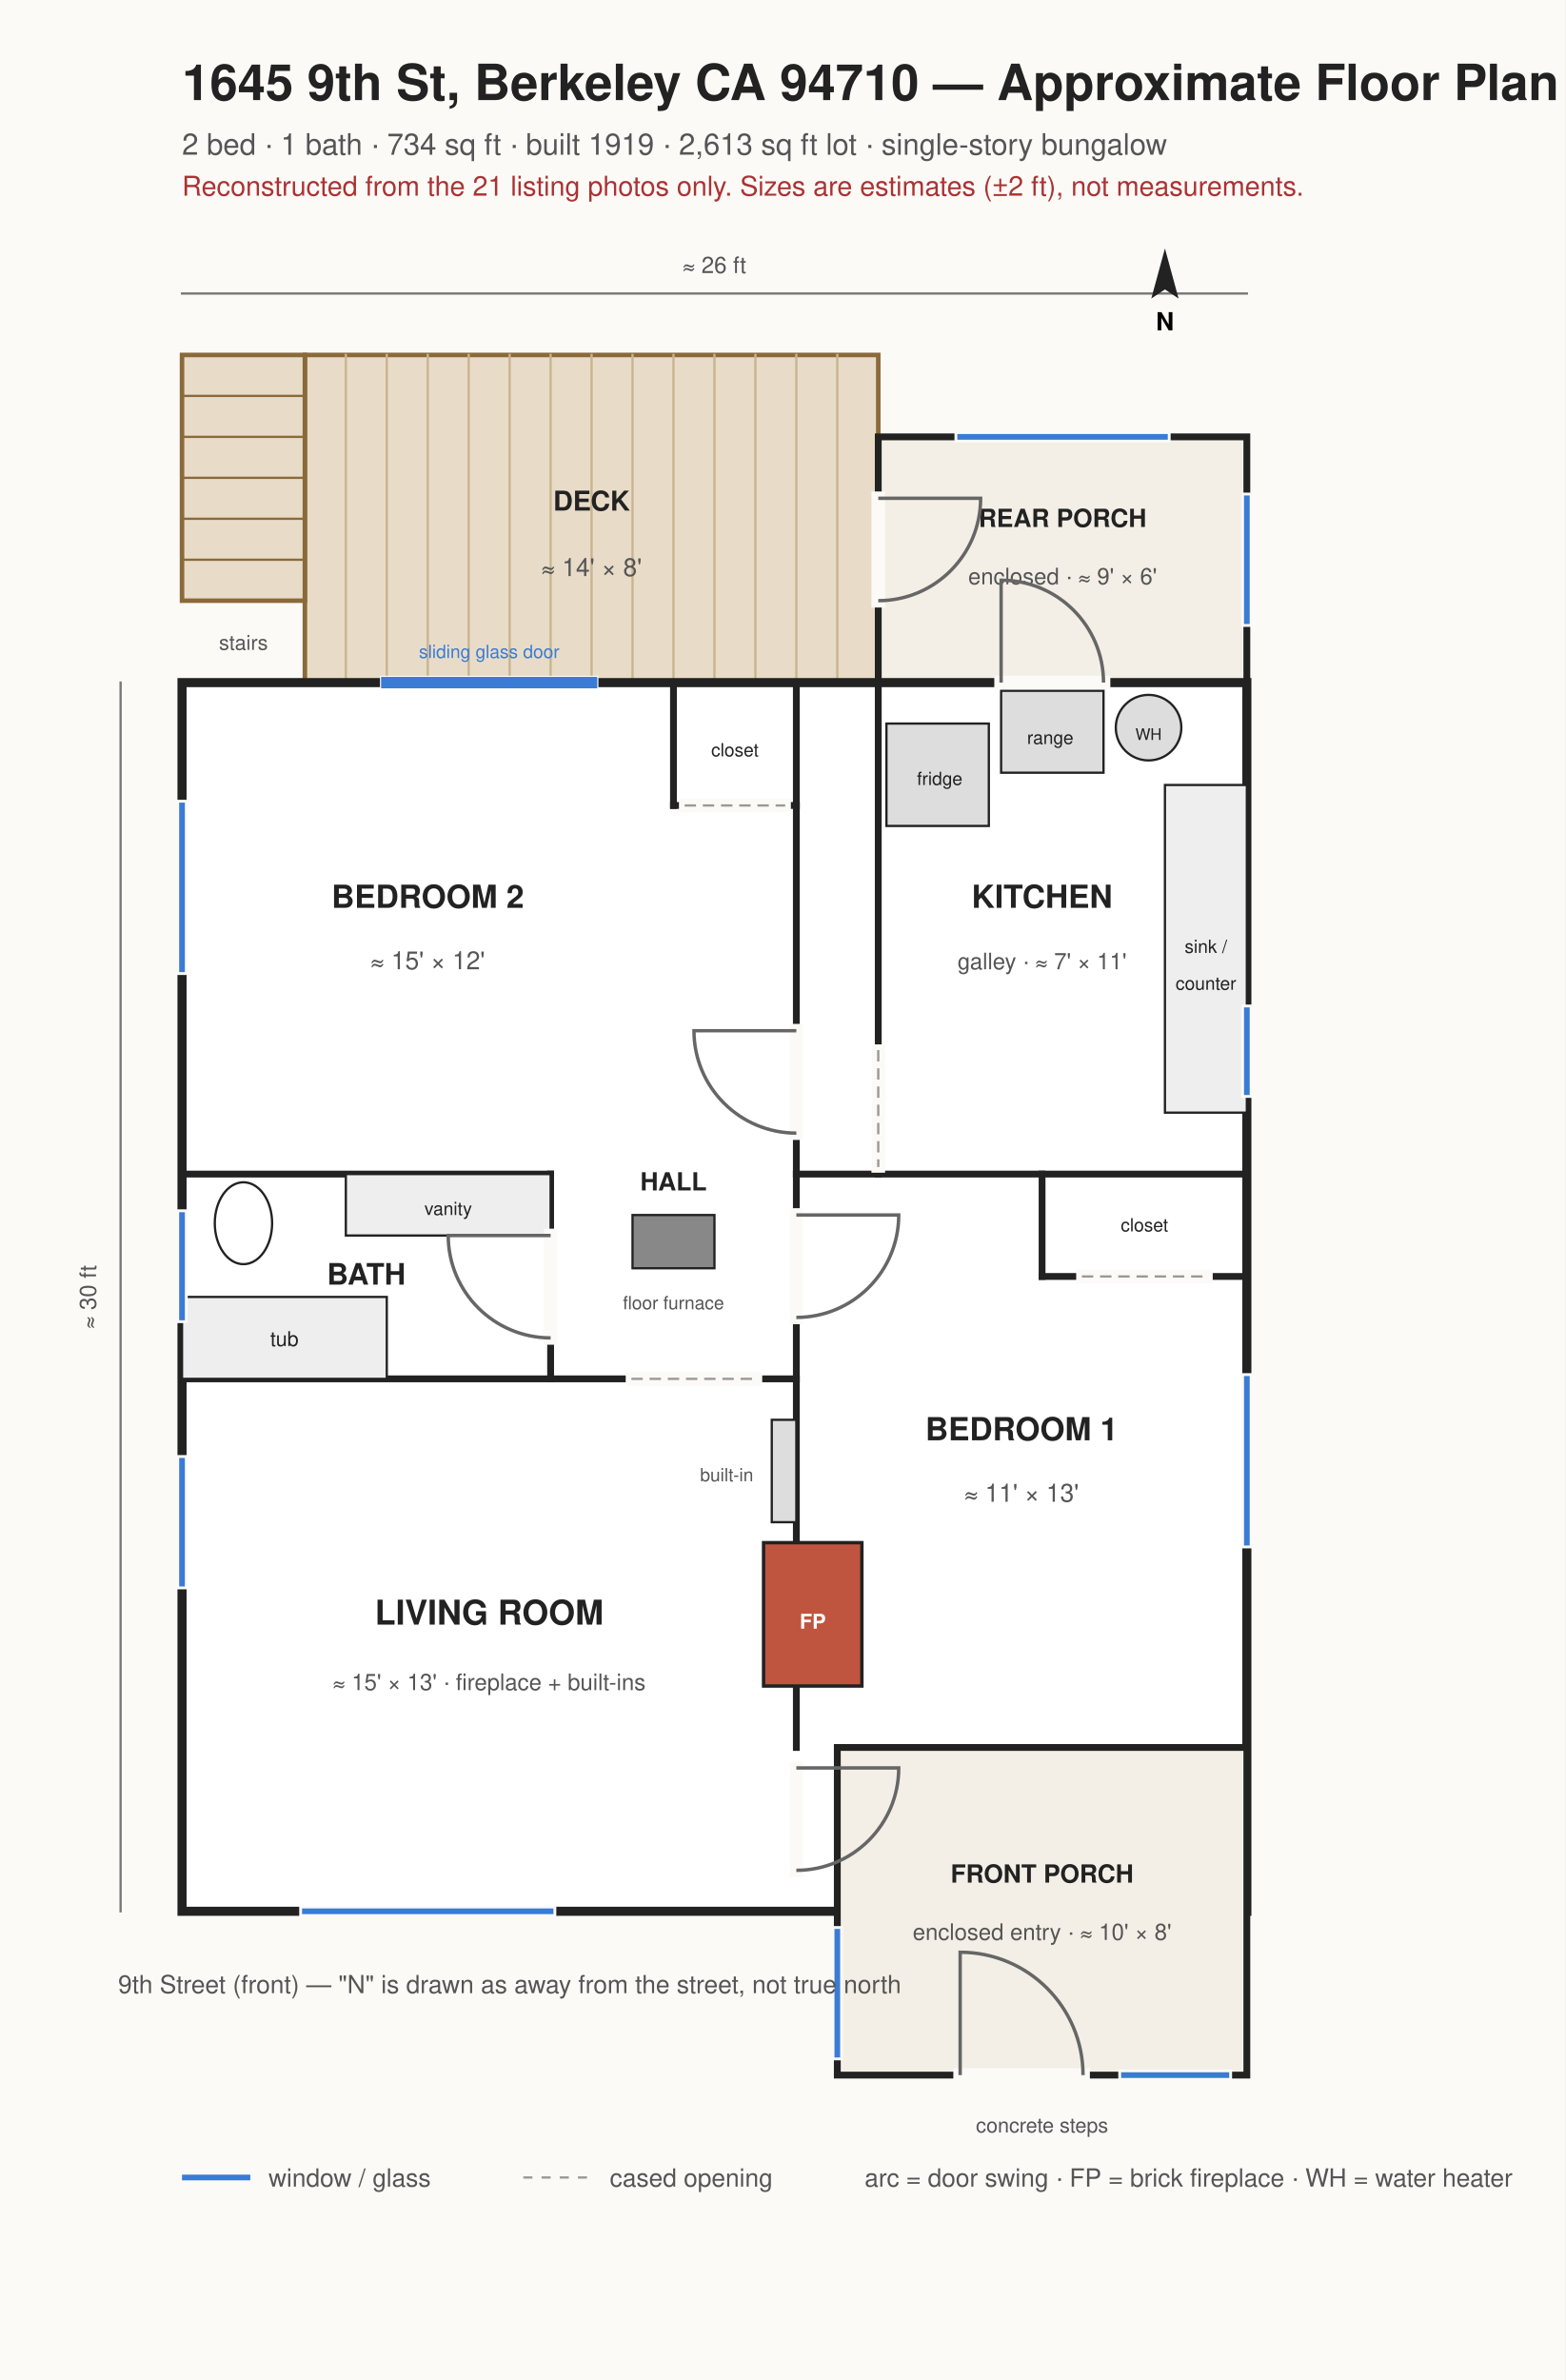
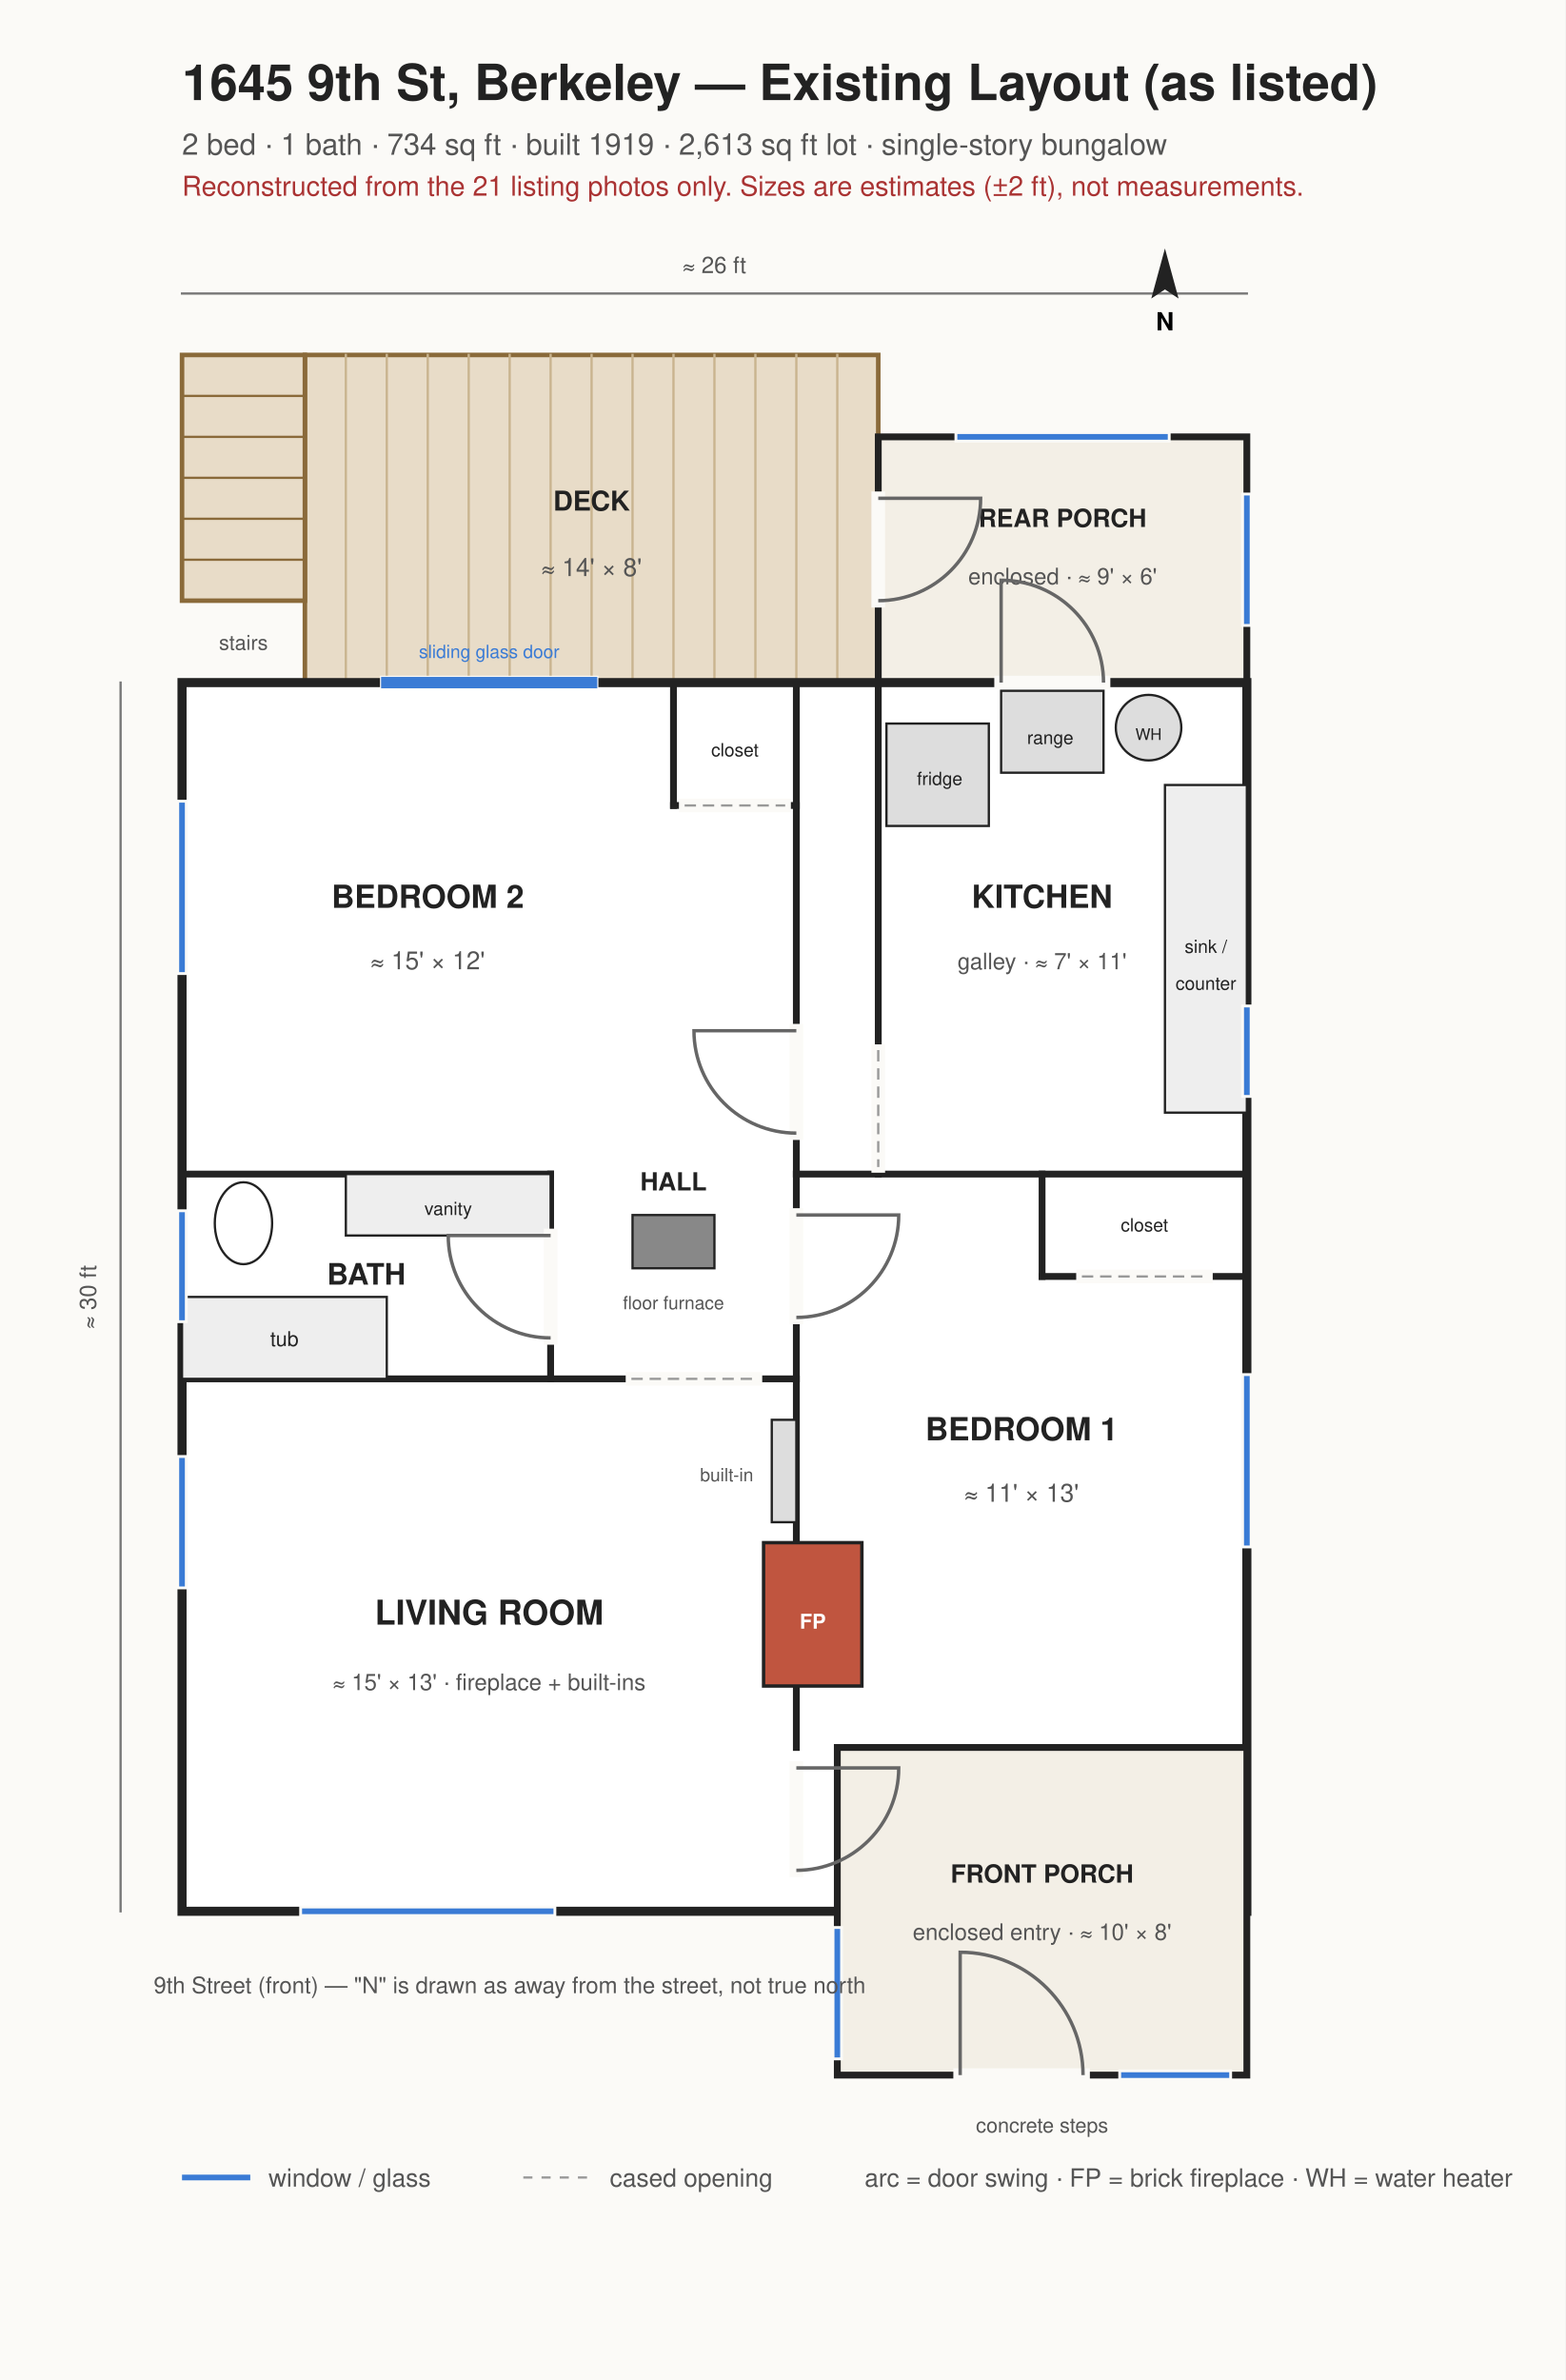
<svg xmlns="http://www.w3.org/2000/svg" width="688" height="1046" viewBox="0 0 688 1046" font-family="Helvetica, Arial, sans-serif">
  <rect width="688" height="1046" fill="#fbfaf7" />
-   <text x="80" y="44" font-size="22" font-weight="bold" fill="#222">1645 9th St, Berkeley CA 94710 — Approximate Floor Plan</text>
+   <text x="80" y="44" font-size="22" font-weight="bold" fill="#222">1645 9th St, Berkeley — Existing Layout (as listed)</text>
  <text x="80" y="68" font-size="13" fill="#555">2 bed · 1 bath · 734 sq ft · built 1919 · 2,613 sq ft lot · single-story bungalow</text>
  <text x="80" y="86" font-size="12" fill="#a33">Reconstructed from the 21 listing photos only. Sizes are estimates (±2 ft), not measurements.</text>
  <rect x="134" y="156" width="252" height="144" fill="#e8dcc8" stroke="#8a6a3a" stroke-width="2" />
  <line x1="152" y1="156" x2="152" y2="300" stroke="#c9b48f" stroke-width="1" stroke-linecap="square" />
  <line x1="170" y1="156" x2="170" y2="300" stroke="#c9b48f" stroke-width="1" stroke-linecap="square" />
  <line x1="188" y1="156" x2="188" y2="300" stroke="#c9b48f" stroke-width="1" stroke-linecap="square" />
  <line x1="206" y1="156" x2="206" y2="300" stroke="#c9b48f" stroke-width="1" stroke-linecap="square" />
  <line x1="224" y1="156" x2="224" y2="300" stroke="#c9b48f" stroke-width="1" stroke-linecap="square" />
  <line x1="242" y1="156" x2="242" y2="300" stroke="#c9b48f" stroke-width="1" stroke-linecap="square" />
  <line x1="260" y1="156" x2="260" y2="300" stroke="#c9b48f" stroke-width="1" stroke-linecap="square" />
  <line x1="278" y1="156" x2="278" y2="300" stroke="#c9b48f" stroke-width="1" stroke-linecap="square" />
  <line x1="296" y1="156" x2="296" y2="300" stroke="#c9b48f" stroke-width="1" stroke-linecap="square" />
  <line x1="314" y1="156" x2="314" y2="300" stroke="#c9b48f" stroke-width="1" stroke-linecap="square" />
  <line x1="332" y1="156" x2="332" y2="300" stroke="#c9b48f" stroke-width="1" stroke-linecap="square" />
  <line x1="350" y1="156" x2="350" y2="300" stroke="#c9b48f" stroke-width="1" stroke-linecap="square" />
  <line x1="368" y1="156" x2="368" y2="300" stroke="#c9b48f" stroke-width="1" stroke-linecap="square" />
  <text x="260" y="224.4" font-size="12" text-anchor="middle" fill="#222" font-weight="bold">DECK</text>
  <text x="260" y="253.2" font-size="11" text-anchor="middle" fill="#555" font-weight="normal">≈ 14' × 8'</text>
  <rect x="80" y="156" width="54" height="108" fill="#e8dcc8" stroke="#8a6a3a" stroke-width="2" />
  <line x1="80" y1="174" x2="134" y2="174" stroke="#8a6a3a" stroke-width="1" stroke-linecap="square" />
  <line x1="80" y1="192" x2="134" y2="192" stroke="#8a6a3a" stroke-width="1" stroke-linecap="square" />
  <line x1="80" y1="210" x2="134" y2="210" stroke="#8a6a3a" stroke-width="1" stroke-linecap="square" />
  <line x1="80" y1="228" x2="134" y2="228" stroke="#8a6a3a" stroke-width="1" stroke-linecap="square" />
  <line x1="80" y1="246" x2="134" y2="246" stroke="#8a6a3a" stroke-width="1" stroke-linecap="square" />
  <text x="107.0" y="285.6" font-size="9" text-anchor="middle" fill="#555" font-weight="normal">stairs</text>
  <rect x="386" y="192" width="162" height="108" fill="#f3efe6" stroke="#222" stroke-width="3" />
  <text x="467.0" y="231.6" font-size="11" text-anchor="middle" fill="#222" font-weight="bold">REAR PORCH</text>
  <text x="467.0" y="256.8" font-size="10" text-anchor="middle" fill="#555" font-weight="normal">enclosed · ≈ 9' × 6'</text>
  <line x1="422" y1="192" x2="512" y2="192" stroke="#fbfaf7" stroke-width="5" stroke-linecap="square" />
  <line x1="422" y1="192" x2="512" y2="192" stroke="#3a7bd5" stroke-width="2.5" stroke-linecap="square" />
  <line x1="386" y1="219.0" x2="386" y2="264.0" stroke="#fbfaf7" stroke-width="6" stroke-linecap="square" />
  <path d="M386,219.0 L431.0,219.0 A45.0,45.0 0 0 1 386,264.0" fill="none" stroke="#666" stroke-width="1.5" />
  <line x1="548" y1="219.0" x2="548" y2="273.0" stroke="#fbfaf7" stroke-width="5" stroke-linecap="square" />
  <line x1="548" y1="219.0" x2="548" y2="273.0" stroke="#3a7bd5" stroke-width="2.5" stroke-linecap="square" />
  <rect x="80" y="300" width="468" height="540" fill="#fff" stroke="#222" stroke-width="4" />
  <rect x="368" y="768" width="180" height="144" fill="#f3efe6" stroke="#222" stroke-width="3" />
  <text x="458" y="827.4" font-size="11" text-anchor="middle" fill="#222" font-weight="bold">FRONT PORCH</text>
  <text x="458" y="852.6" font-size="10" text-anchor="middle" fill="#555" font-weight="normal">enclosed entry · ≈ 10' × 8'</text>
  <line x1="422" y1="912" x2="476" y2="912" stroke="#fbfaf7" stroke-width="6" stroke-linecap="square" />
  <path d="M422,912 L422,858 A54,54 0 0 1 476,912" fill="none" stroke="#666" stroke-width="1.5" />
  <line x1="368" y1="849.0" x2="368" y2="903.0" stroke="#fbfaf7" stroke-width="5" stroke-linecap="square" />
  <line x1="368" y1="849.0" x2="368" y2="903.0" stroke="#3a7bd5" stroke-width="2.5" stroke-linecap="square" />
  <line x1="494" y1="912" x2="539.0" y2="912" stroke="#fbfaf7" stroke-width="5" stroke-linecap="square" />
  <line x1="494" y1="912" x2="539.0" y2="912" stroke="#3a7bd5" stroke-width="2.5" stroke-linecap="square" />
  <text x="458" y="937.2" font-size="9" text-anchor="middle" fill="#555" font-weight="normal">concrete steps</text>
  <line x1="350" y1="300" x2="350" y2="516" stroke="#222" stroke-width="3" stroke-linecap="square" />
-   <line x1="350" y1="300" x2="386" y2="300" stroke="#222" stroke-width="0" stroke-linecap="square" />
  <line x1="386" y1="300" x2="386" y2="516" stroke="#222" stroke-width="3" stroke-linecap="square" />
  <line x1="350" y1="516" x2="548" y2="516" stroke="#222" stroke-width="3" stroke-linecap="square" />
  <line x1="80" y1="516" x2="242" y2="516" stroke="#222" stroke-width="3" stroke-linecap="square" />
  <line x1="80" y1="606" x2="350" y2="606" stroke="#222" stroke-width="3" stroke-linecap="square" />
  <line x1="242" y1="516" x2="242" y2="606" stroke="#222" stroke-width="3" stroke-linecap="square" />
  <line x1="350" y1="516" x2="350" y2="768" stroke="#222" stroke-width="3" stroke-linecap="square" />
-   <line x1="296" y1="300" x2="296" y2="354" stroke="#222" stroke-width="3" stroke-linecap="square" />
-   <line x1="296" y1="354" x2="350" y2="354" stroke="#222" stroke-width="3" stroke-linecap="square" />
  <line x1="458" y1="516" x2="458" y2="561.0" stroke="#222" stroke-width="3" stroke-linecap="square" />
  <line x1="458" y1="561.0" x2="548" y2="561.0" stroke="#222" stroke-width="3" stroke-linecap="square" />
  <rect x="335.6" y="678" width="43.2" height="63.0" fill="#c0553f" stroke="#222" stroke-width="1.5" />
  <text x="357.2" y="715.8" font-size="9" text-anchor="middle" fill="#fff" font-weight="bold">FP</text>
  <rect x="339.2" y="624" width="10.8" height="45.0" fill="#ddd" stroke="#222" stroke-width="1" />
  <text x="319.4" y="651.0" font-size="8" text-anchor="middle" fill="#555" font-weight="normal">built-in</text>
+   <rect x="80" y="570" width="90" height="36" fill="#eee" stroke="#222" stroke-width="1" />
+   <text x="125.0" y="591.6" font-size="9" text-anchor="middle" fill="#222" font-weight="normal">tub</text>
+   <rect x="152" y="516" width="90" height="27.0" fill="#eee" stroke="#222" stroke-width="1" />
+   <text x="197.0" y="534" font-size="8" text-anchor="middle" fill="#222" font-weight="normal">vanity</text>
+   <ellipse cx="107.0" cy="537.6" rx="12.6" ry="18" fill="#fff" stroke="#222" stroke-width="1" />
+   <rect x="278" y="534" width="36" height="23.4" fill="#888" stroke="#222" stroke-width="1" />
+   <text x="296" y="575.4" font-size="8" text-anchor="middle" fill="#555" font-weight="normal">floor furnace</text>
+   <text x="161.0" y="564.6" font-size="13" text-anchor="middle" fill="#222" font-weight="bold">BATH</text>
+   <text x="296" y="523.2" font-size="11" text-anchor="middle" fill="#222" font-weight="bold">HALL</text>
+   <line x1="296" y1="300" x2="296" y2="354" stroke="#222" stroke-width="3" stroke-linecap="square" />
+   <line x1="296" y1="354" x2="350" y2="354" stroke="#222" stroke-width="3" stroke-linecap="square" />
+   <line x1="301.4" y1="354" x2="344.6" y2="354" stroke="#fbfaf7" stroke-width="6" stroke-linecap="square" />
+   <line x1="301.4" y1="354" x2="344.6" y2="354" stroke="#999" stroke-width="1" stroke-linecap="square" stroke-dasharray="4,4" />
+   <text x="323.0" y="332.4" font-size="8" text-anchor="middle" fill="#222" font-weight="normal">closet</text>
+   <line x1="350" y1="453.0" x2="350" y2="498.0" stroke="#fbfaf7" stroke-width="6" stroke-linecap="square" />
+   <path d="M350,453.0 L305.0,453.0 A45.0,45.0 0 0 0 350,498.0" fill="none" stroke="#666" stroke-width="1.5" />
+   <line x1="386" y1="462" x2="386" y2="512.4" stroke="#fbfaf7" stroke-width="6" stroke-linecap="square" />
+   <line x1="386" y1="462" x2="386" y2="512.4" stroke="#999" stroke-width="1" stroke-linecap="square" stroke-dasharray="4,4" />
+   <line x1="440" y1="300" x2="485.0" y2="300" stroke="#fbfaf7" stroke-width="6" stroke-linecap="square" />
+   <path d="M440,300 L440,255.0 A45.0,45.0 0 0 1 485.0,300" fill="none" stroke="#666" stroke-width="1.5" />
  <rect x="389.6" y="318" width="45.0" height="45.0" fill="#ddd" stroke="#222" stroke-width="1" />
  <text x="413.0" y="345.0" font-size="8" text-anchor="middle" fill="#222" font-weight="normal">fridge</text>
  <rect x="440" y="303.6" width="45.0" height="36.0" fill="#ddd" stroke="#222" stroke-width="1" />
  <text x="461.6" y="327.0" font-size="8" text-anchor="middle" fill="#222" font-weight="normal">range</text>
  <circle cx="504.8" cy="319.8" r="14.4" fill="#ddd" stroke="#222" stroke-width="1" />
  <text x="504.8" y="325.2" font-size="7" text-anchor="middle" fill="#222" font-weight="normal">WH</text>
  <rect x="512" y="345.0" width="36" height="144.0" fill="#eee" stroke="#222" stroke-width="1" />
  <text x="530" y="418.8" font-size="8" text-anchor="middle" fill="#222" font-weight="normal">sink /</text>
  <text x="530" y="435.0" font-size="8" text-anchor="middle" fill="#222" font-weight="normal">counter</text>
-   <rect x="80" y="570" width="90" height="36" fill="#eee" stroke="#222" stroke-width="1" />
-   <text x="125.0" y="591.6" font-size="9" text-anchor="middle" fill="#222" font-weight="normal">tub</text>
-   <rect x="152" y="516" width="90" height="27.0" fill="#eee" stroke="#222" stroke-width="1" />
-   <text x="197.0" y="534" font-size="8" text-anchor="middle" fill="#222" font-weight="normal">vanity</text>
-   <ellipse cx="107.0" cy="537.6" rx="12.6" ry="18" fill="#fff" stroke="#222" stroke-width="1" />
-   <rect x="278" y="534" width="36" height="23.4" fill="#888" stroke="#222" stroke-width="1" />
-   <text x="296" y="575.4" font-size="8" text-anchor="middle" fill="#555" font-weight="normal">floor furnace</text>
-   <line x1="301.4" y1="354" x2="344.6" y2="354" stroke="#fbfaf7" stroke-width="6" stroke-linecap="square" />
-   <line x1="301.4" y1="354" x2="344.6" y2="354" stroke="#999" stroke-width="1" stroke-linecap="square" stroke-dasharray="4,4" />
-   <line x1="350" y1="453.0" x2="350" y2="498.0" stroke="#fbfaf7" stroke-width="6" stroke-linecap="square" />
-   <path d="M350,453.0 L305.0,453.0 A45.0,45.0 0 0 0 350,498.0" fill="none" stroke="#666" stroke-width="1.5" />
-   <line x1="386" y1="462" x2="386" y2="512.4" stroke="#fbfaf7" stroke-width="6" stroke-linecap="square" />
-   <line x1="386" y1="462" x2="386" y2="512.4" stroke="#999" stroke-width="1" stroke-linecap="square" stroke-dasharray="4,4" />
-   <line x1="440" y1="300" x2="485.0" y2="300" stroke="#fbfaf7" stroke-width="6" stroke-linecap="square" />
-   <path d="M440,300 L440,255.0 A45.0,45.0 0 0 1 485.0,300" fill="none" stroke="#666" stroke-width="1.5" />
+   <line x1="170" y1="300" x2="260" y2="300" stroke="#fbfaf7" stroke-width="6" stroke-linecap="square" />
+   <line x1="170" y1="300" x2="260" y2="300" stroke="#3a7bd5" stroke-width="5" stroke-linecap="square" />
+   <text x="215.0" y="289.2" font-size="8" text-anchor="middle" fill="#3a7bd5" font-weight="normal">sliding glass door</text>
+   <text x="188" y="399.0" font-size="14" text-anchor="middle" fill="#222" font-weight="bold">BEDROOM 2</text>
+   <text x="188" y="426" font-size="11" text-anchor="middle" fill="#555" font-weight="normal">≈ 15' × 12'</text>
+   <text x="458" y="399.0" font-size="14" text-anchor="middle" fill="#222" font-weight="bold">KITCHEN</text>
+   <text x="458" y="426" font-size="10" text-anchor="middle" fill="#555" font-weight="normal">galley · ≈ 7' × 11'</text>
  <line x1="242" y1="543.0" x2="242" y2="588.0" stroke="#fbfaf7" stroke-width="6" stroke-linecap="square" />
  <path d="M242,543.0 L197.0,543.0 A45.0,45.0 0 0 0 242,588.0" fill="none" stroke="#666" stroke-width="1.5" />
  <line x1="350" y1="534" x2="350" y2="579.0" stroke="#fbfaf7" stroke-width="6" stroke-linecap="square" />
  <path d="M350,534 L395.0,534 A45.0,45.0 0 0 1 350,579.0" fill="none" stroke="#666" stroke-width="1.5" />
  <line x1="476" y1="561.0" x2="530" y2="561.0" stroke="#fbfaf7" stroke-width="6" stroke-linecap="square" />
  <line x1="476" y1="561.0" x2="530" y2="561.0" stroke="#999" stroke-width="1" stroke-linecap="square" stroke-dasharray="4,4" />
  <line x1="278" y1="606" x2="332" y2="606" stroke="#fbfaf7" stroke-width="6" stroke-linecap="square" />
  <line x1="278" y1="606" x2="332" y2="606" stroke="#999" stroke-width="1" stroke-linecap="square" stroke-dasharray="4,4" />
  <line x1="350" y1="777.0" x2="350" y2="822.0" stroke="#fbfaf7" stroke-width="6" stroke-linecap="square" />
  <path d="M350,777.0 L395.0,777.0 A45.0,45.0 0 0 1 350,822.0" fill="none" stroke="#666" stroke-width="1.5" />
-   <line x1="170" y1="300" x2="260" y2="300" stroke="#fbfaf7" stroke-width="6" stroke-linecap="square" />
-   <line x1="170" y1="300" x2="260" y2="300" stroke="#3a7bd5" stroke-width="5" stroke-linecap="square" />
-   <text x="215.0" y="289.2" font-size="8" text-anchor="middle" fill="#3a7bd5" font-weight="normal">sliding glass door</text>
  <line x1="80" y1="354" x2="80" y2="426" stroke="#fbfaf7" stroke-width="5" stroke-linecap="square" />
  <line x1="80" y1="354" x2="80" y2="426" stroke="#3a7bd5" stroke-width="2.5" stroke-linecap="square" />
  <line x1="80" y1="534" x2="80" y2="579.0" stroke="#fbfaf7" stroke-width="5" stroke-linecap="square" />
  <line x1="80" y1="534" x2="80" y2="579.0" stroke="#3a7bd5" stroke-width="2.5" stroke-linecap="square" />
  <line x1="80" y1="642" x2="80" y2="696" stroke="#fbfaf7" stroke-width="5" stroke-linecap="square" />
  <line x1="80" y1="642" x2="80" y2="696" stroke="#3a7bd5" stroke-width="2.5" stroke-linecap="square" />
  <line x1="134" y1="840" x2="242" y2="840" stroke="#fbfaf7" stroke-width="5" stroke-linecap="square" />
  <line x1="134" y1="840" x2="242" y2="840" stroke="#3a7bd5" stroke-width="2.5" stroke-linecap="square" />
  <line x1="548" y1="606" x2="548" y2="678" stroke="#fbfaf7" stroke-width="5" stroke-linecap="square" />
  <line x1="548" y1="606" x2="548" y2="678" stroke="#3a7bd5" stroke-width="2.5" stroke-linecap="square" />
  <line x1="548" y1="444" x2="548" y2="480" stroke="#fbfaf7" stroke-width="5" stroke-linecap="square" />
  <line x1="548" y1="444" x2="548" y2="480" stroke="#3a7bd5" stroke-width="2.5" stroke-linecap="square" />
-   <text x="188" y="399.0" font-size="14" text-anchor="middle" fill="#222" font-weight="bold">BEDROOM 2</text>
-   <text x="188" y="426" font-size="11" text-anchor="middle" fill="#555" font-weight="normal">≈ 15' × 12'</text>
-   <text x="323.0" y="332.4" font-size="8" text-anchor="middle" fill="#222" font-weight="normal">closet</text>
-   <text x="458" y="399.0" font-size="14" text-anchor="middle" fill="#222" font-weight="bold">KITCHEN</text>
-   <text x="458" y="426" font-size="10" text-anchor="middle" fill="#555" font-weight="normal">galley · ≈ 7' × 11'</text>
-   <text x="161.0" y="564.6" font-size="13" text-anchor="middle" fill="#222" font-weight="bold">BATH</text>
-   <text x="296" y="523.2" font-size="11" text-anchor="middle" fill="#222" font-weight="bold">HALL</text>
  <text x="449.0" y="633.0" font-size="14" text-anchor="middle" fill="#222" font-weight="bold">BEDROOM 1</text>
  <text x="449.0" y="660" font-size="11" text-anchor="middle" fill="#555" font-weight="normal">≈ 11' × 13'</text>
  <text x="503.0" y="541.2" font-size="8" text-anchor="middle" fill="#222" font-weight="normal">closet</text>
  <text x="215.0" y="714" font-size="15" text-anchor="middle" fill="#222" font-weight="bold">LIVING ROOM</text>
  <text x="215.0" y="742.8" font-size="10" text-anchor="middle" fill="#555" font-weight="normal">≈ 15' × 13' · fireplace + built-ins</text>
  <line x1="53.0" y1="300" x2="53.0" y2="840" stroke="#777" stroke-width="1" stroke-linecap="square" />
  <text transform="translate(42.2,570) rotate(-90)" font-size="10" text-anchor="middle" fill="#555">≈ 30 ft</text>
  <line x1="80" y1="129.0" x2="548" y2="129.0" stroke="#777" stroke-width="1" stroke-linecap="square" />
  <text x="314" y="120" font-size="10" text-anchor="middle" fill="#555" font-weight="normal">≈ 26 ft</text>
  <g transform="translate(512,127.2)">
    <polygon points="0,-18 6,4 0,0 -6,4" fill="#222" />
    <text x="0" y="18" font-size="11" text-anchor="middle" font-weight="bold">N</text>
  </g>
-   <text x="224" y="876" font-size="11" text-anchor="middle" fill="#555" font-weight="normal">9th Street (front) — "N" is drawn as away from the street, not true north</text>
+   <text x="224" y="876" font-size="10" text-anchor="middle" fill="#555" font-weight="normal">9th Street (front) — "N" is drawn as away from the street, not true north</text>
  <line x1="80" y1="957.0" x2="110" y2="957.0" stroke="#3a7bd5" stroke-width="2.5" />
  <text x="118" y="961.0" font-size="11" fill="#555">window / glass</text>
  <line x1="230" y1="957.0" x2="260" y2="957.0" stroke="#999" stroke-width="1" stroke-dasharray="4,4" />
  <text x="268" y="961.0" font-size="11" fill="#555">cased opening</text>
  <text x="380" y="961.0" font-size="11" fill="#555">arc = door swing · FP = brick fireplace · WH = water heater</text>
</svg>
